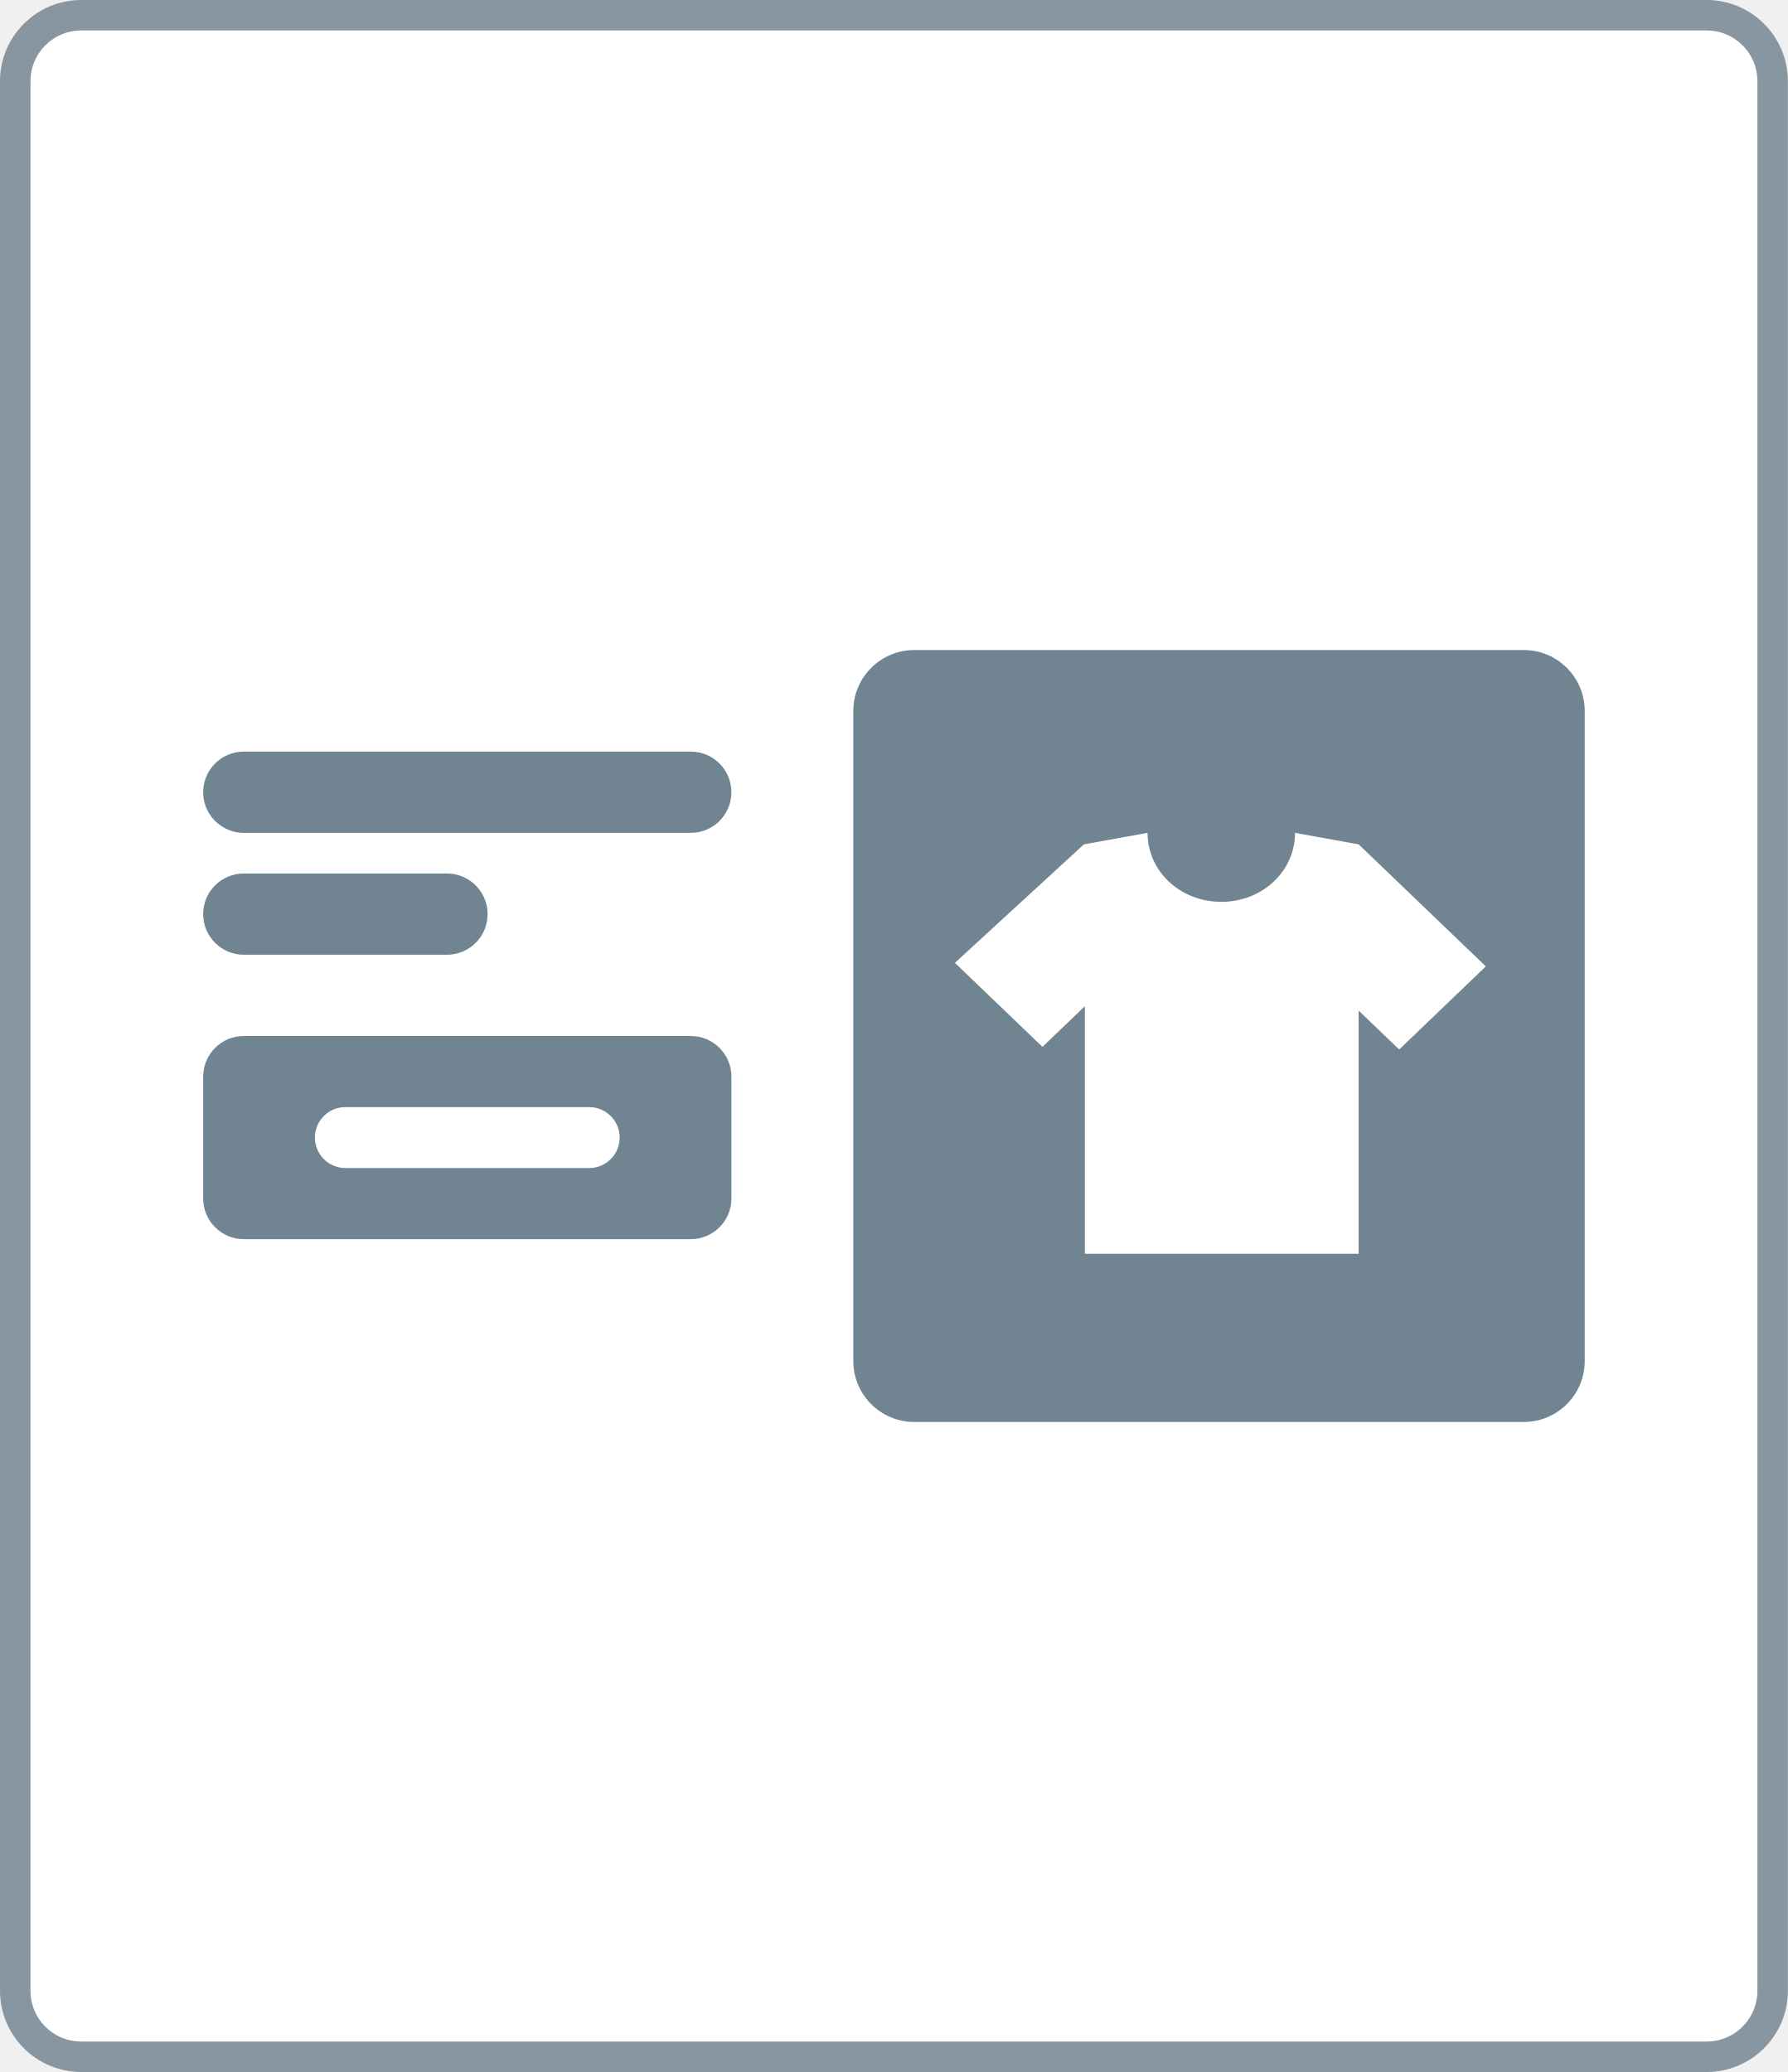
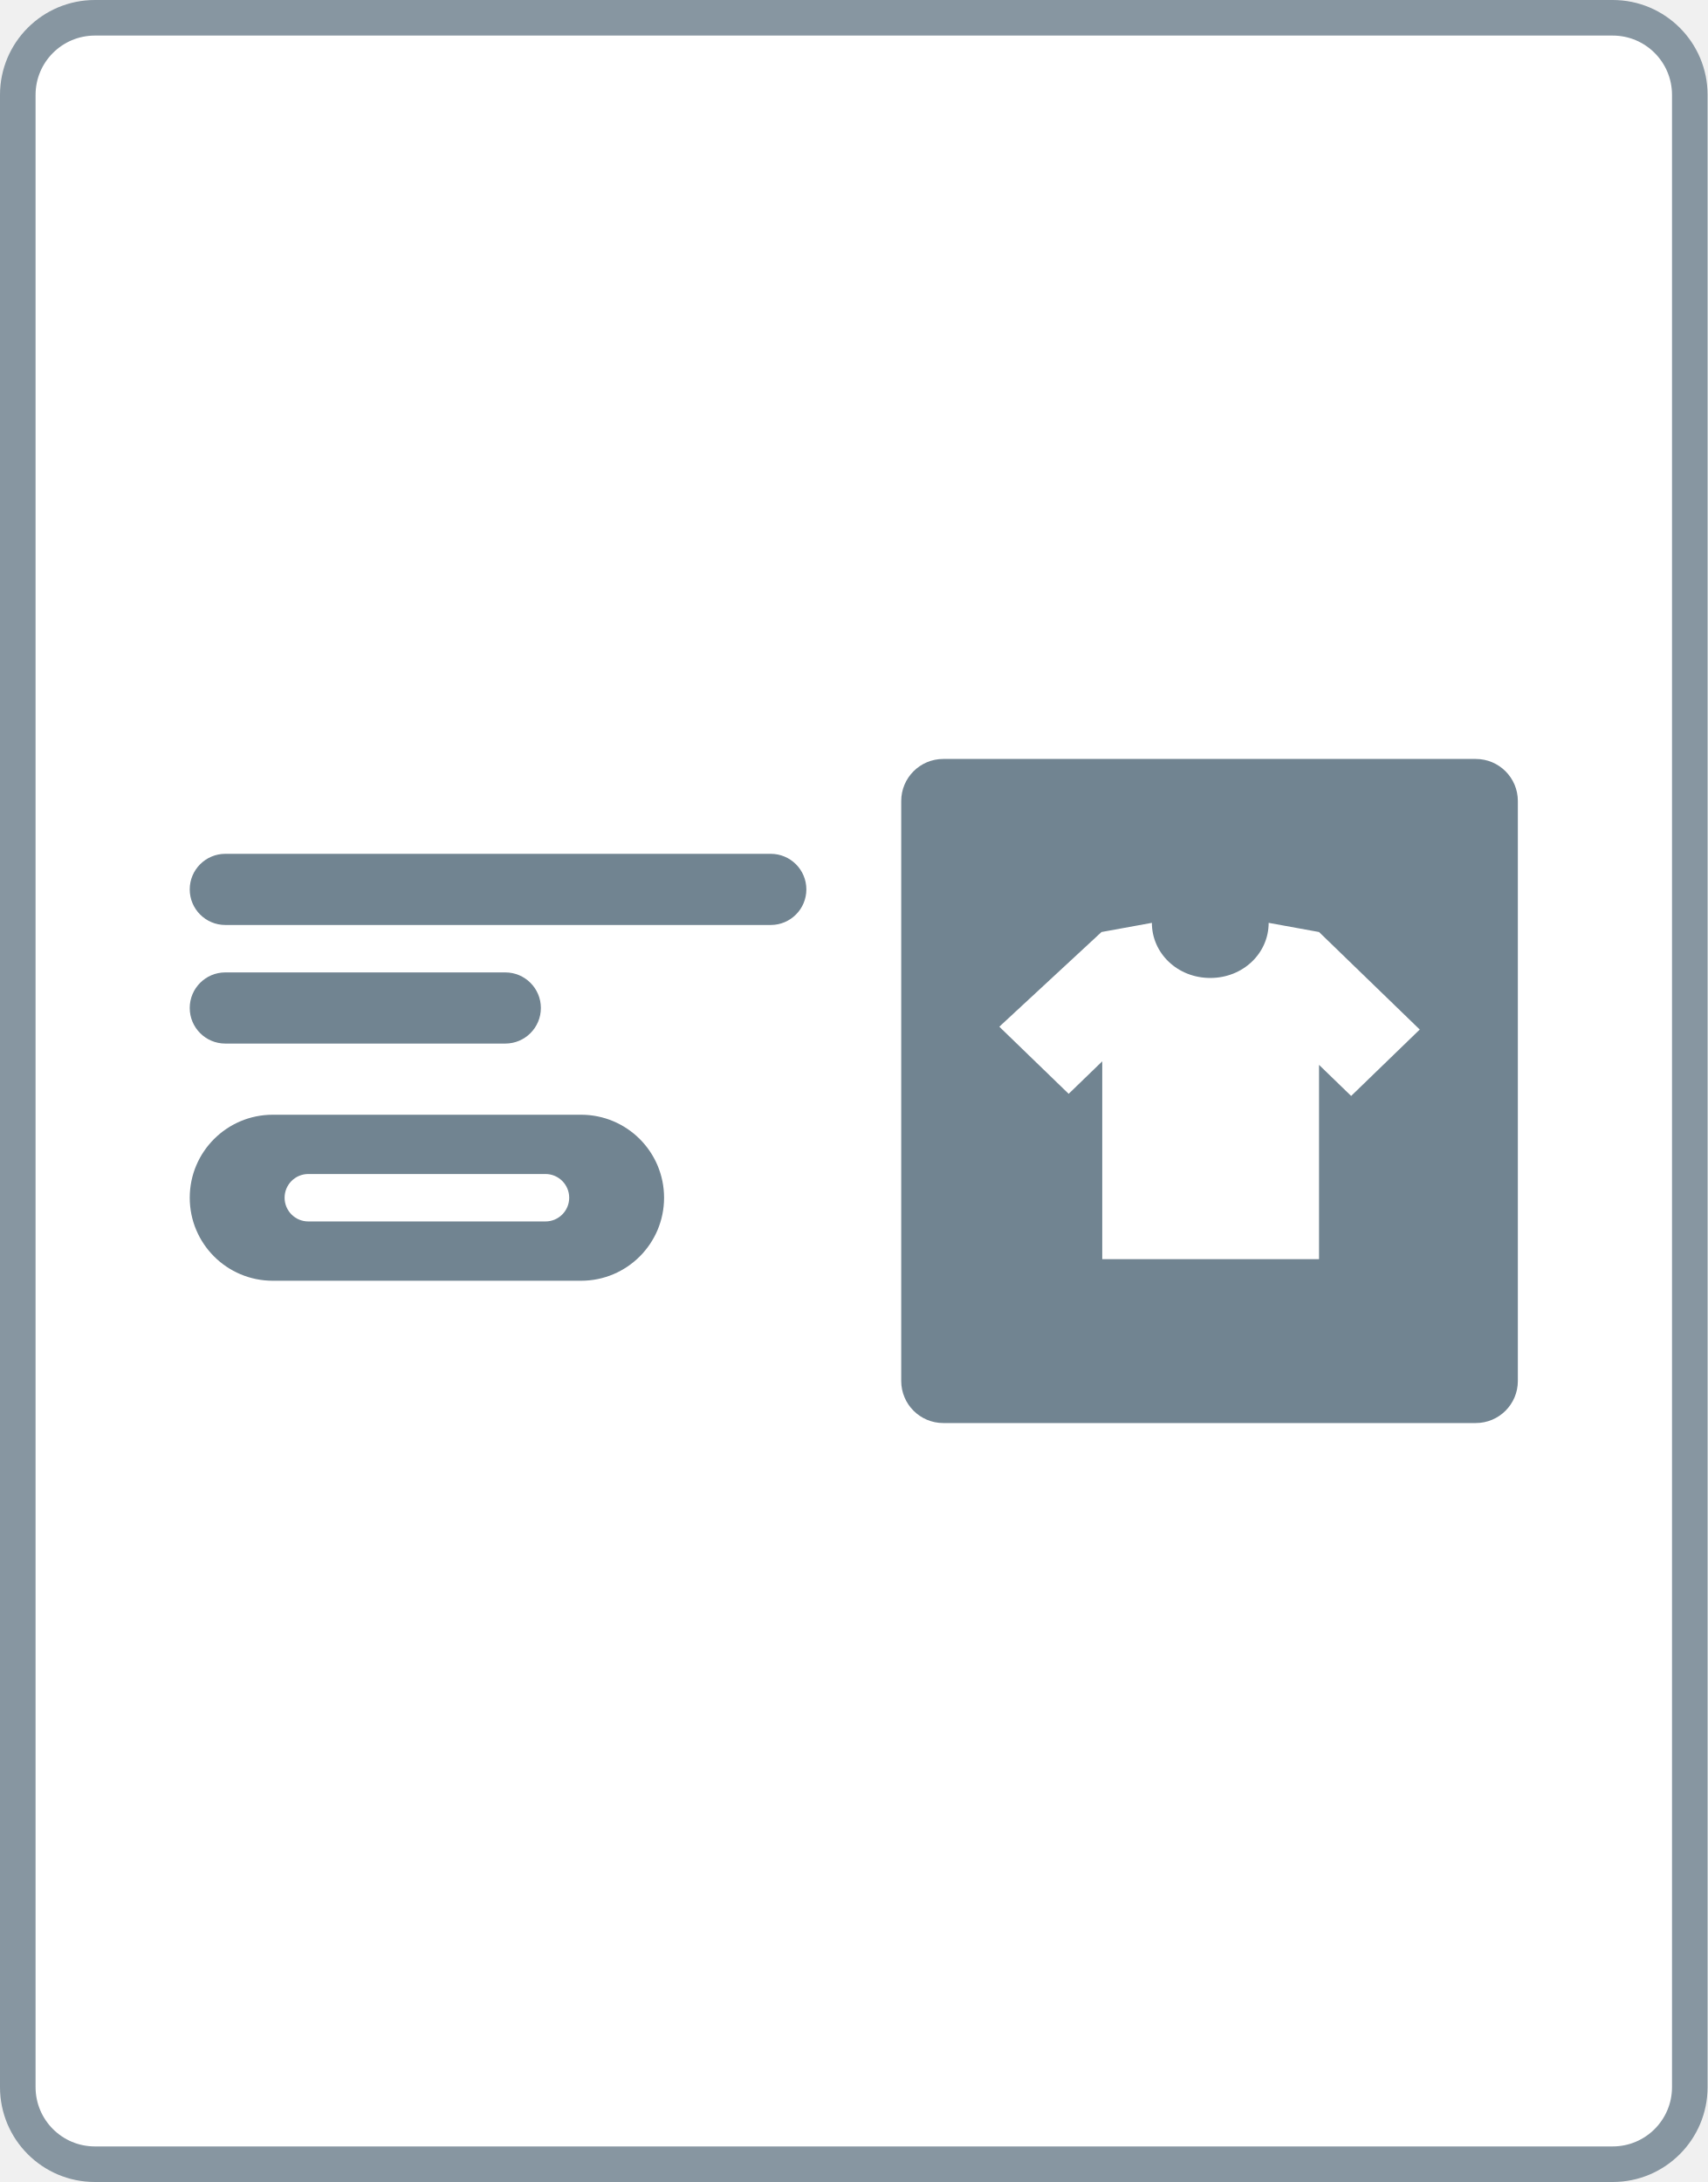
- <svg xmlns="http://www.w3.org/2000/svg" width="88" height="102" fill="none">
-   <rect x=".75" y=".75" width="86.5" height="100.5" rx="3.25" fill="#fff" />
-   <rect x=".75" y=".75" width="86.5" height="100.5" rx="3.25" stroke="#8796a1" stroke-width="1.5" />
-   <path d="M42 35a3 3 0 0 1 3-3h30a3 3 0 0 1 3 3v32a3 3 0 0 1-3 3H45a3 3 0 0 1-3-3V35z" fill="#718491" />
-   <path d="M73.133 47.573l-6.261-6.007L63.742 41c0 1.872-1.588 3.395-3.63 3.395s-3.63-1.523-3.63-3.395l-3.131.566L47 47.399l4.31 4.135 2.087-2.002V61.72h13.475V49.749l1.996 1.915 4.265-4.092z" fill="#fff" />
+ <svg xmlns="http://www.w3.org/2000/svg" width="72" height="92" fill="none">
+   <rect x=".75" y=".75" width="70.5" height="90.5" rx="3.25" fill="#fff" />
+   <rect x=".75" y=".75" width="70.5" height="90.5" rx="3.25" stroke="#8796a1" stroke-width="1.5" />
+   <rect x="38" y="32" width="26" height="28" rx="1.773" fill="#718491" />
+   <path d="M59.864 43.409l-4.247-4.112-2.124-.387c0 1.281-1.077 2.324-2.462 2.324s-2.462-1.043-2.462-2.324l-2.124.387-4.309 3.992 2.924 2.83 1.416-1.37v8.342h9.141v-8.193l1.354 1.311 2.893-2.801z" fill="#fff" />
  <g fill="#718491">
-     <rect x="10" y="37" width="26" height="4" rx="2" />
-     <rect x="10" y="43" width="14" height="4" rx="2" />
-     <rect x="10.641" y="51.641" width="24.719" height="8.719" rx="1.359" stroke="#718491" stroke-width="1.281" />
+     <rect x="8" y="36" width="26" height="3" rx="1.5" />
+     <rect x="8" y="41" width="14.806" height="3" rx="1.5" />
+     <rect x="8.641" y="47.641" width="18.719" height="5.719" rx="2.859" stroke="#718491" stroke-width="1.281" />
  </g>
-   <rect x="15.5" y="54.5" width="15" height="3" rx="1.5" fill="#fff" />
+   <rect x="12" y="49.5" width="12" height="2" rx="1" fill="#fff" />
</svg>
